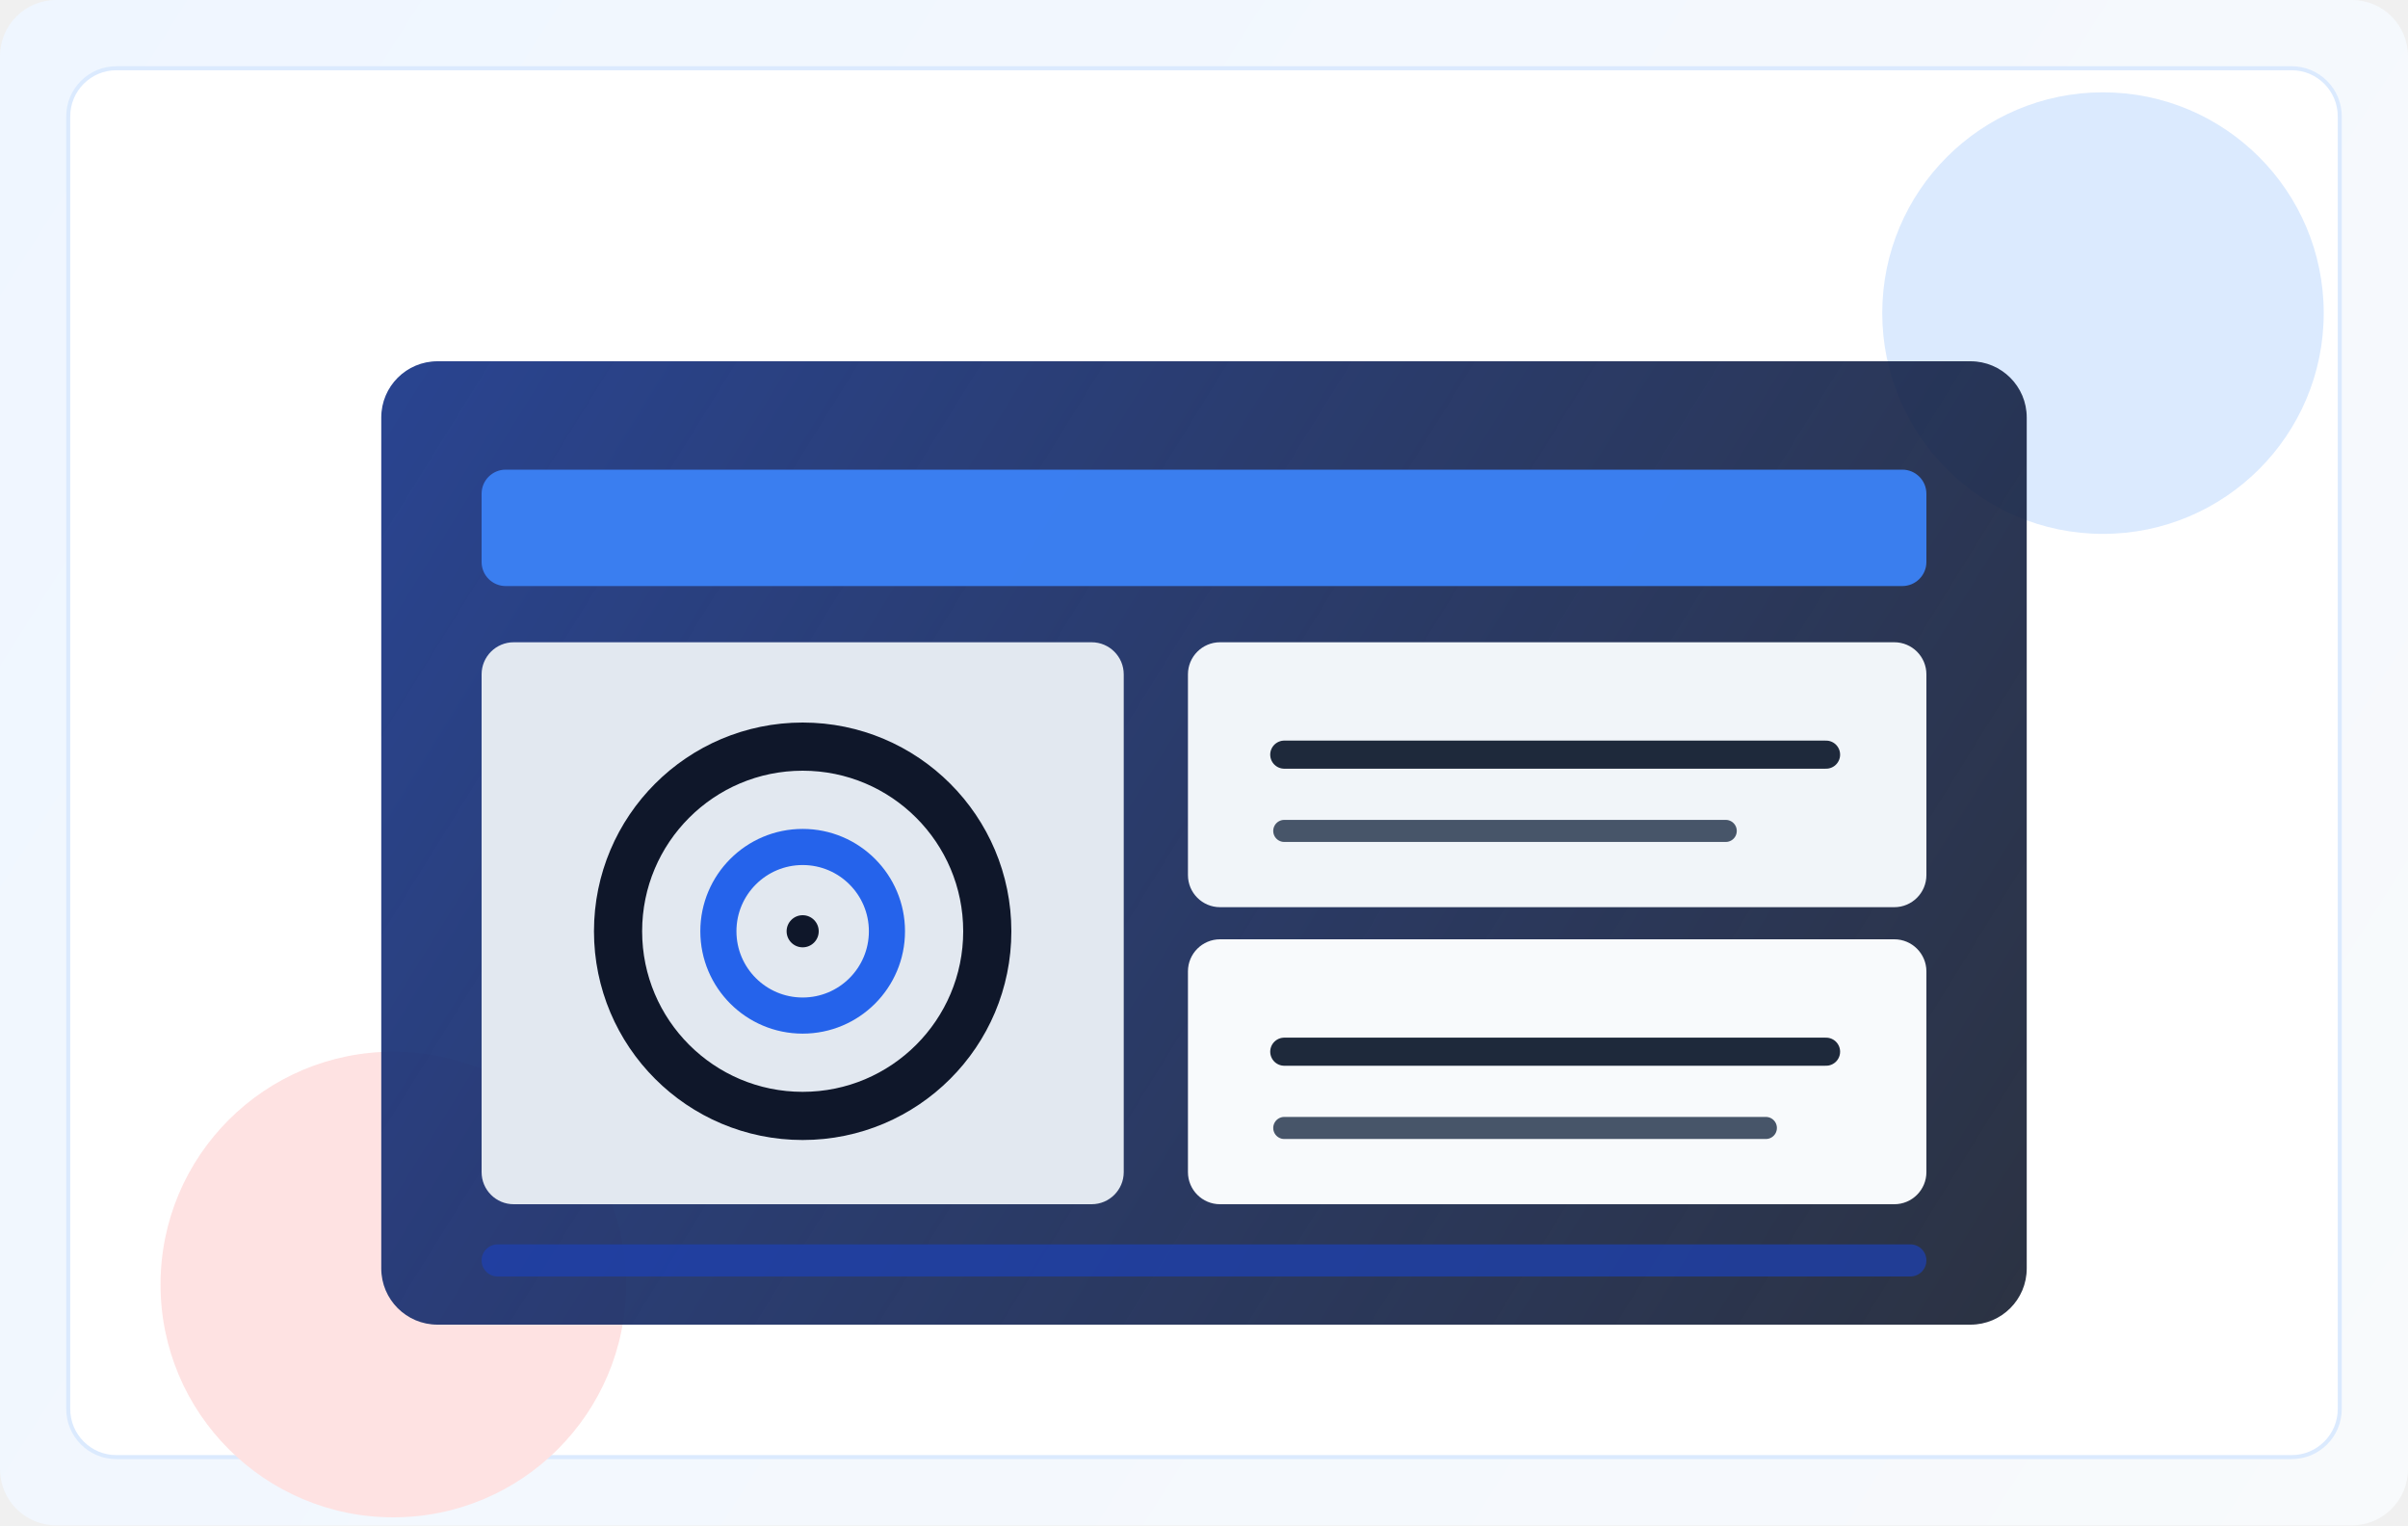
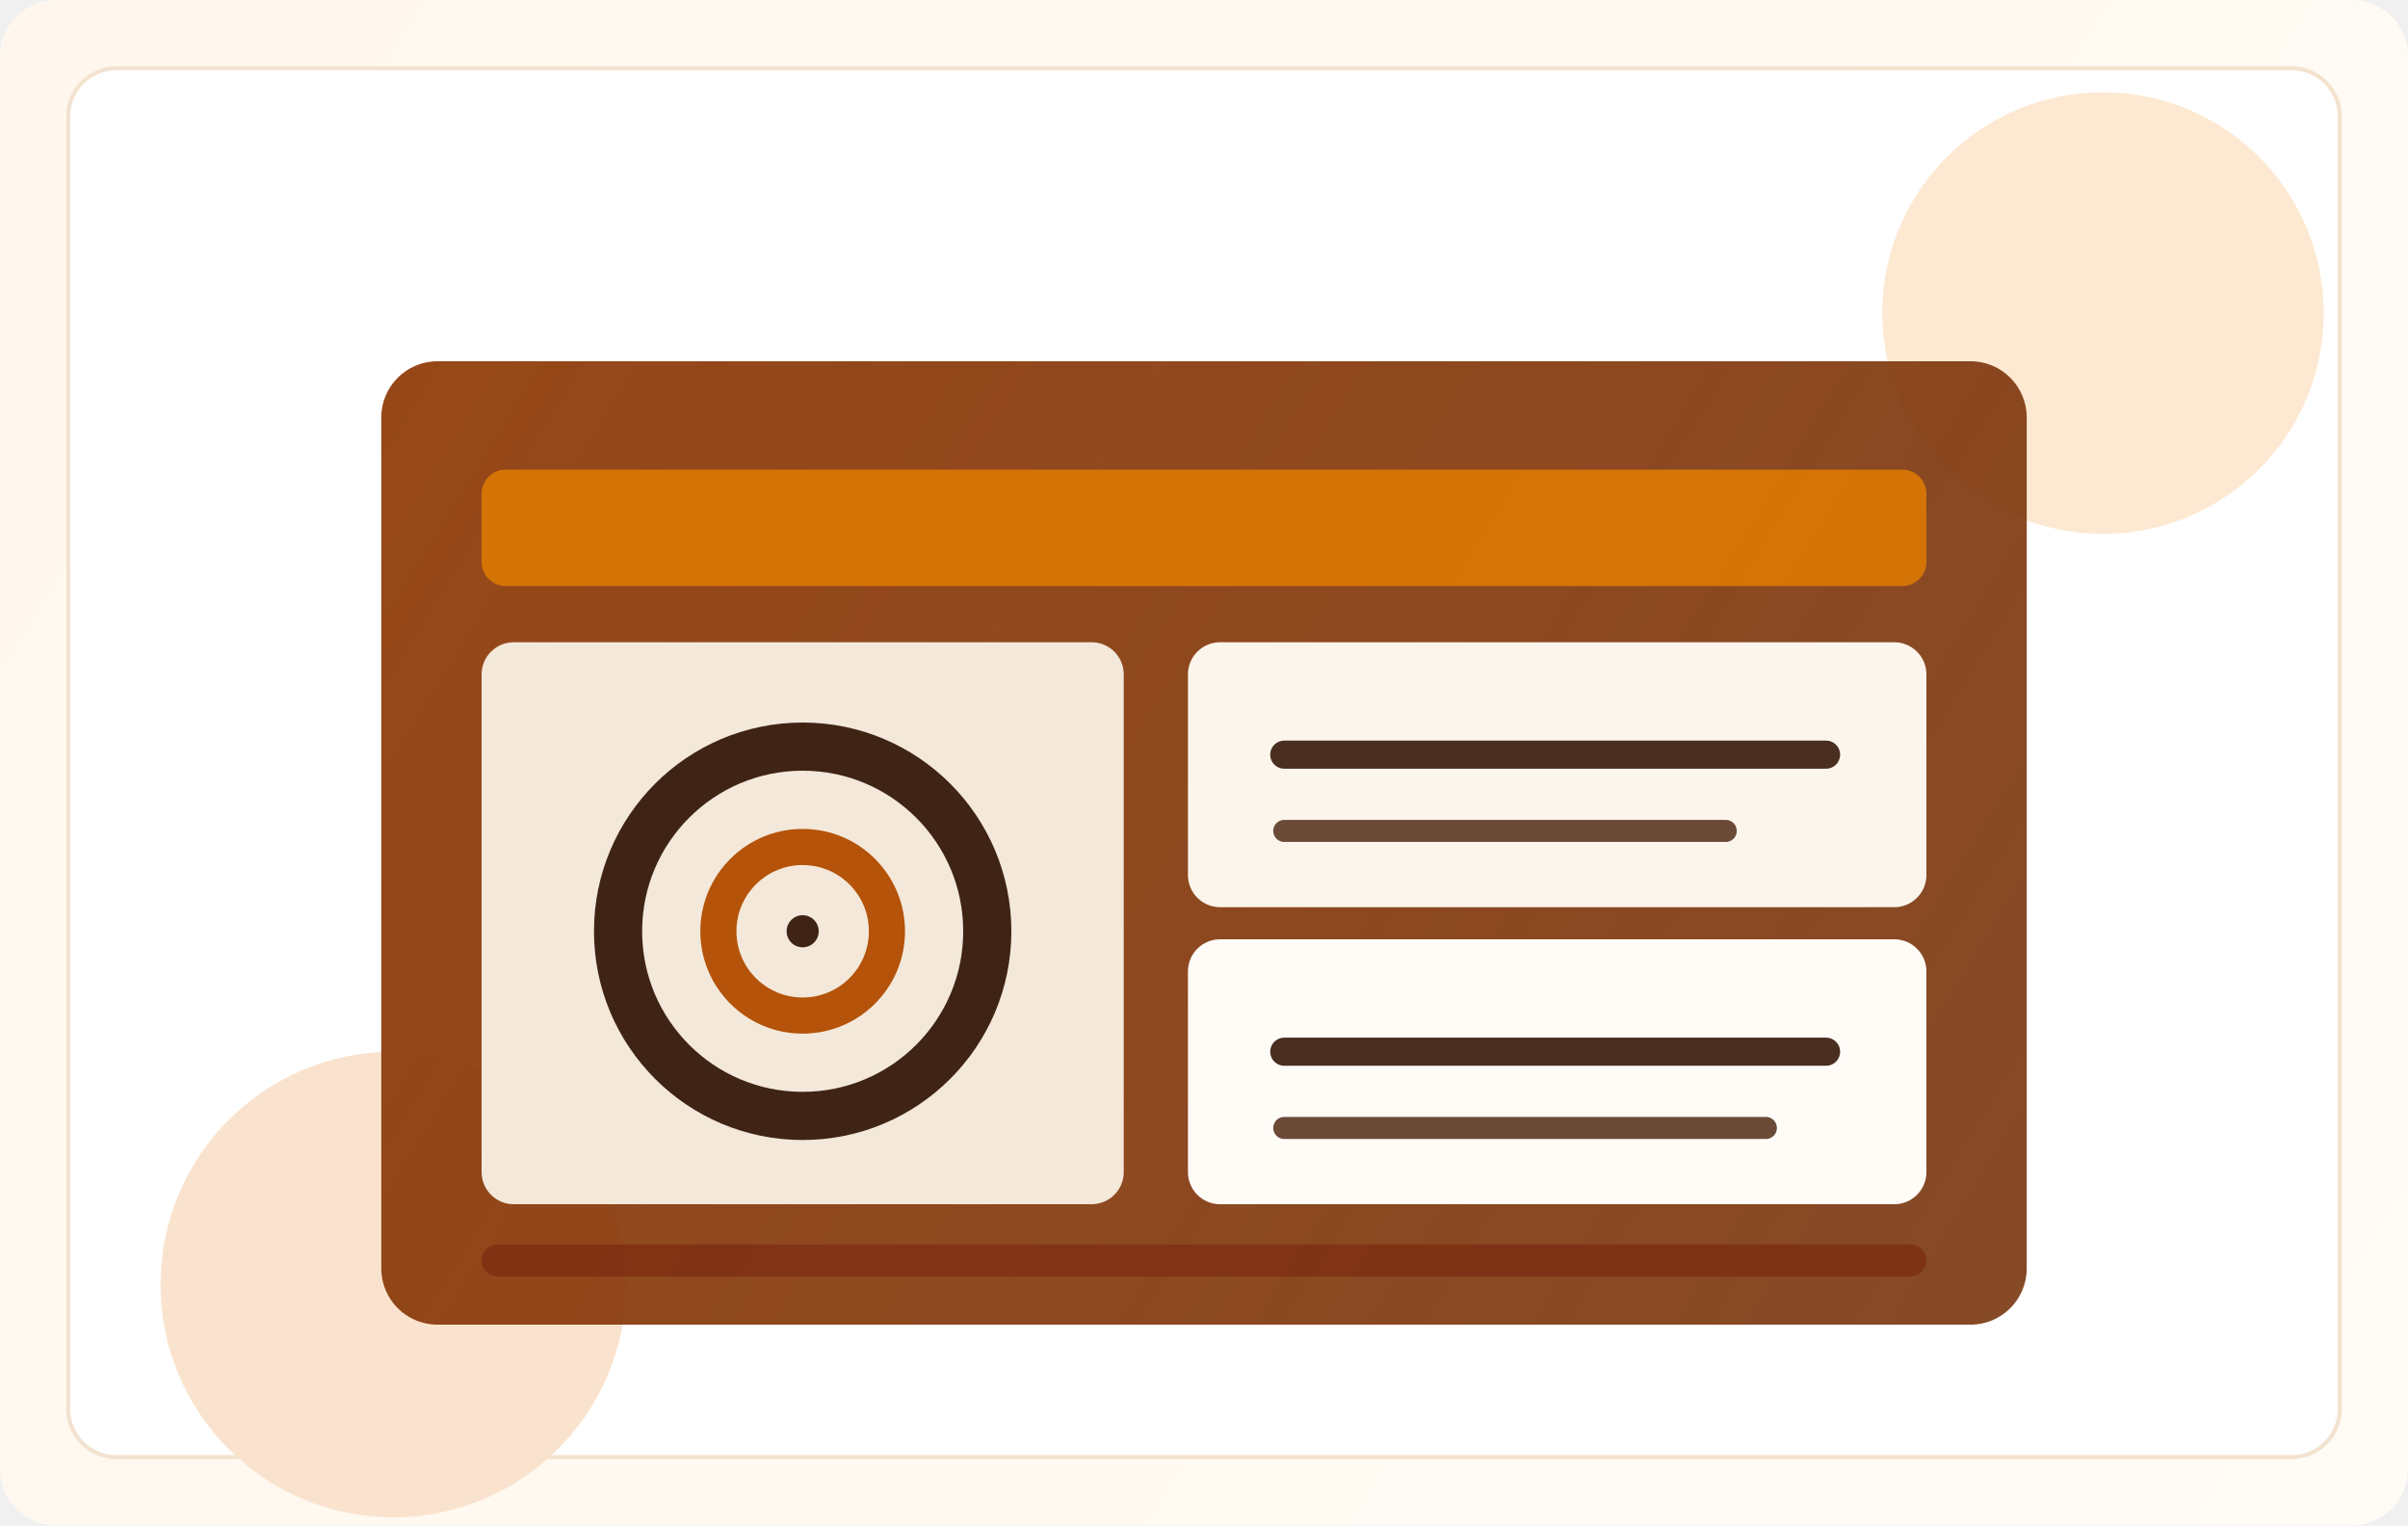
<svg xmlns="http://www.w3.org/2000/svg" width="1200" height="760" viewBox="0 0 1200 760" fill="none">
  <defs>
    <linearGradient id="bg" x1="0" y1="0" x2="1200" y2="760" gradientUnits="userSpaceOnUse">
-       <stop stop-color="#EFF6FF" />
-       <stop offset="1" stop-color="#F8FAFC" />
+       <stop stop-color="#FFF7ED" />
+       <stop offset="1" stop-color="#FFFBF5" />
    </linearGradient>
    <linearGradient id="steel" x1="205" y1="170" x2="995" y2="660" gradientUnits="userSpaceOnUse">
-       <stop stop-color="#1E3A8A" stop-opacity="0.95" />
-       <stop offset="1" stop-color="#0F172A" stop-opacity="0.88" />
+       <stop stop-color="#92400E" stop-opacity="0.96" />
+       <stop offset="1" stop-color="#78350F" stop-opacity="0.9" />
    </linearGradient>
  </defs>
  <rect width="1200" height="760" rx="28" fill="url(#bg)" />
-   <rect x="34" y="34" width="1132" height="692" rx="24" fill="#FFFFFF" stroke="#DBEAFE" stroke-width="2" />
-   <circle cx="1048" cy="156" r="110" fill="#DBEAFE" />
-   <circle cx="196" cy="640" r="116" fill="#FEE2E2" />
+   <rect x="34" y="34" width="1132" height="692" rx="24" fill="#FFFFFF" stroke="#F3E2CF" stroke-width="2" />
+   <circle cx="1048" cy="156" r="110" fill="#FDE9D2" />
+   <circle cx="196" cy="640" r="116" fill="#FAE3CE" />
  <rect x="190" y="180" width="820" height="480" rx="28" fill="url(#steel)" />
-   <rect x="240" y="234" width="720" height="58" rx="12" fill="#3B82F6" fill-opacity="0.95" />
-   <rect x="240" y="320" width="320" height="280" rx="16" fill="#E2E8F0" />
-   <rect x="592" y="320" width="368" height="132" rx="16" fill="#F1F5F9" />
-   <rect x="592" y="468" width="368" height="132" rx="16" fill="#F8FAFC" />
-   <circle cx="400" cy="464" r="92" stroke="#0F172A" stroke-width="24" />
-   <circle cx="400" cy="464" r="42" stroke="#2563EB" stroke-width="18" />
-   <circle cx="400" cy="464" r="8" fill="#0F172A" />
-   <path d="M640 376H910" stroke="#1E293B" stroke-width="14" stroke-linecap="round" />
-   <path d="M640 414H860" stroke="#475569" stroke-width="11" stroke-linecap="round" />
-   <path d="M640 524H910" stroke="#1E293B" stroke-width="14" stroke-linecap="round" />
-   <path d="M640 562H880" stroke="#475569" stroke-width="11" stroke-linecap="round" />
-   <rect x="240" y="620" width="720" height="16" rx="8" fill="#1E40AF" fill-opacity="0.75" />
+   <rect x="240" y="234" width="720" height="58" rx="12" fill="#D97706" fill-opacity="0.95" />
+   <rect x="240" y="320" width="320" height="280" rx="16" fill="#F3E8D9" />
+   <rect x="592" y="320" width="368" height="132" rx="16" fill="#FBF5EC" />
+   <rect x="592" y="468" width="368" height="132" rx="16" fill="#FFFCF8" />
+   <circle cx="400" cy="464" r="92" stroke="#3F2416" stroke-width="24" />
+   <circle cx="400" cy="464" r="42" stroke="#B45309" stroke-width="18" />
+   <circle cx="400" cy="464" r="8" fill="#3F2416" />
+   <path d="M640 376H910" stroke="#4A2E1F" stroke-width="14" stroke-linecap="round" />
+   <path d="M640 414H860" stroke="#6B4A38" stroke-width="11" stroke-linecap="round" />
+   <path d="M640 524H910" stroke="#4A2E1F" stroke-width="14" stroke-linecap="round" />
+   <path d="M640 562H880" stroke="#6B4A38" stroke-width="11" stroke-linecap="round" />
+   <rect x="240" y="620" width="720" height="16" rx="8" fill="#7C2D12" fill-opacity="0.78" />
</svg>
